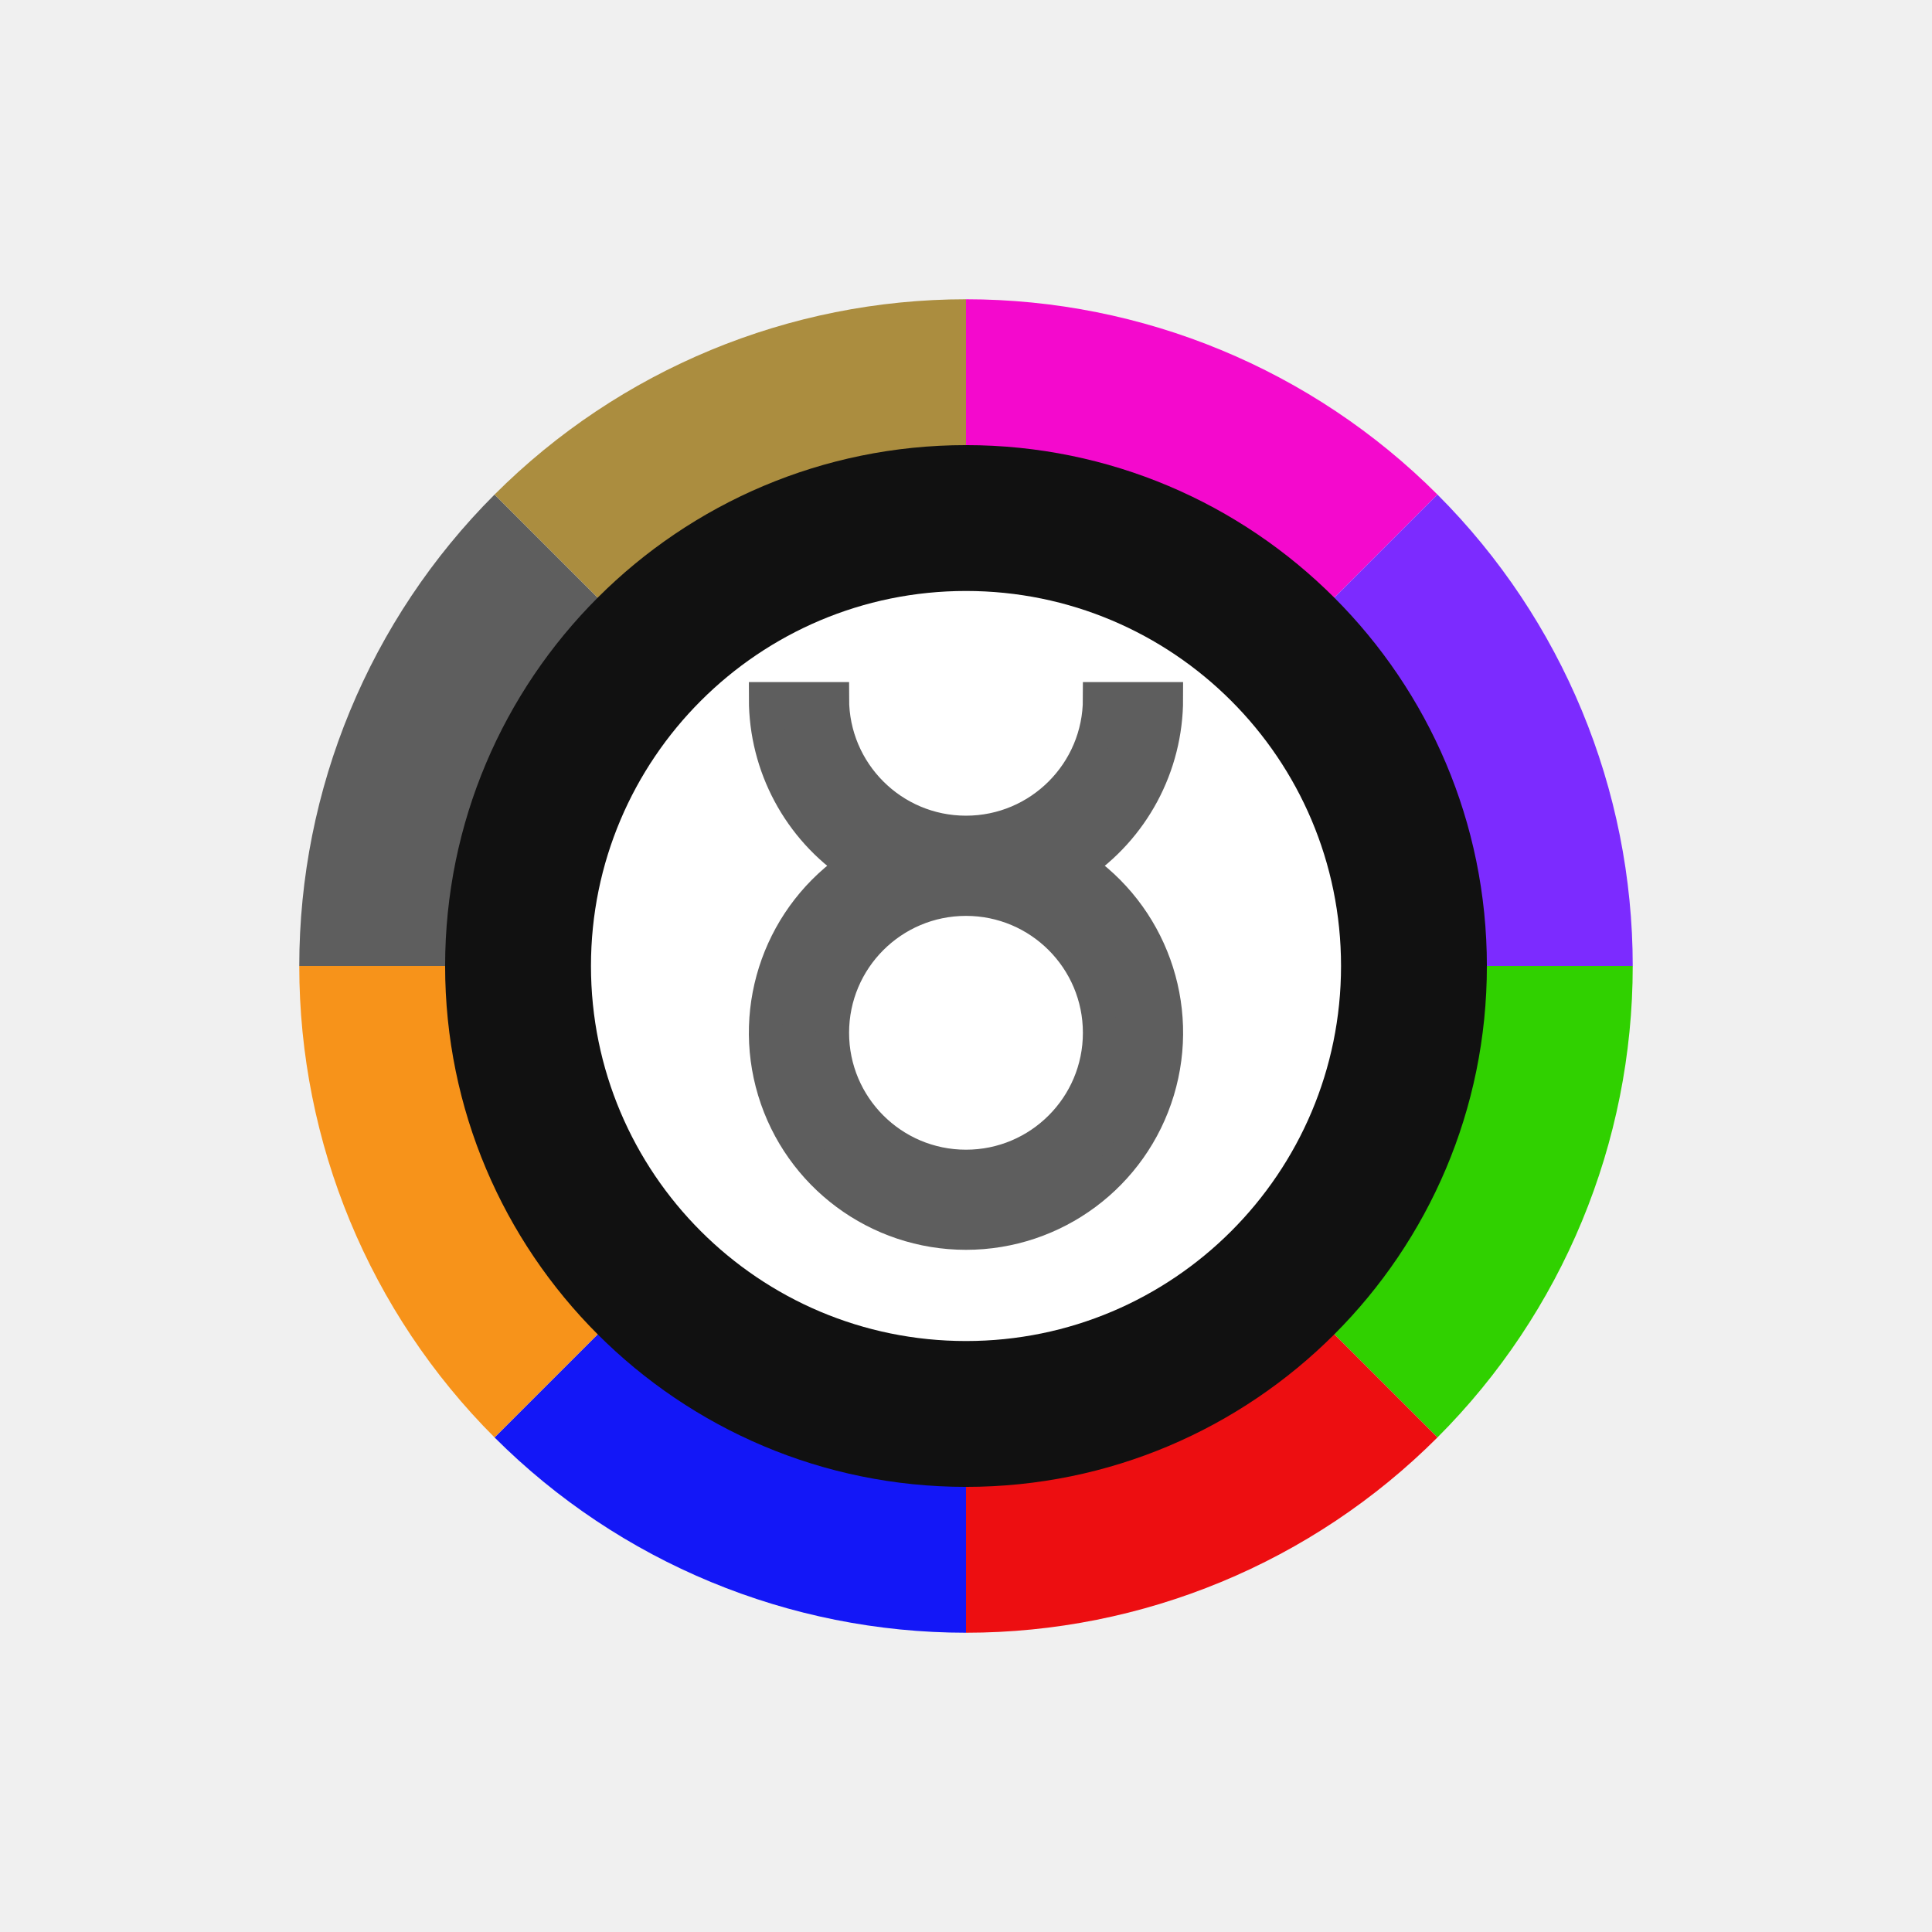
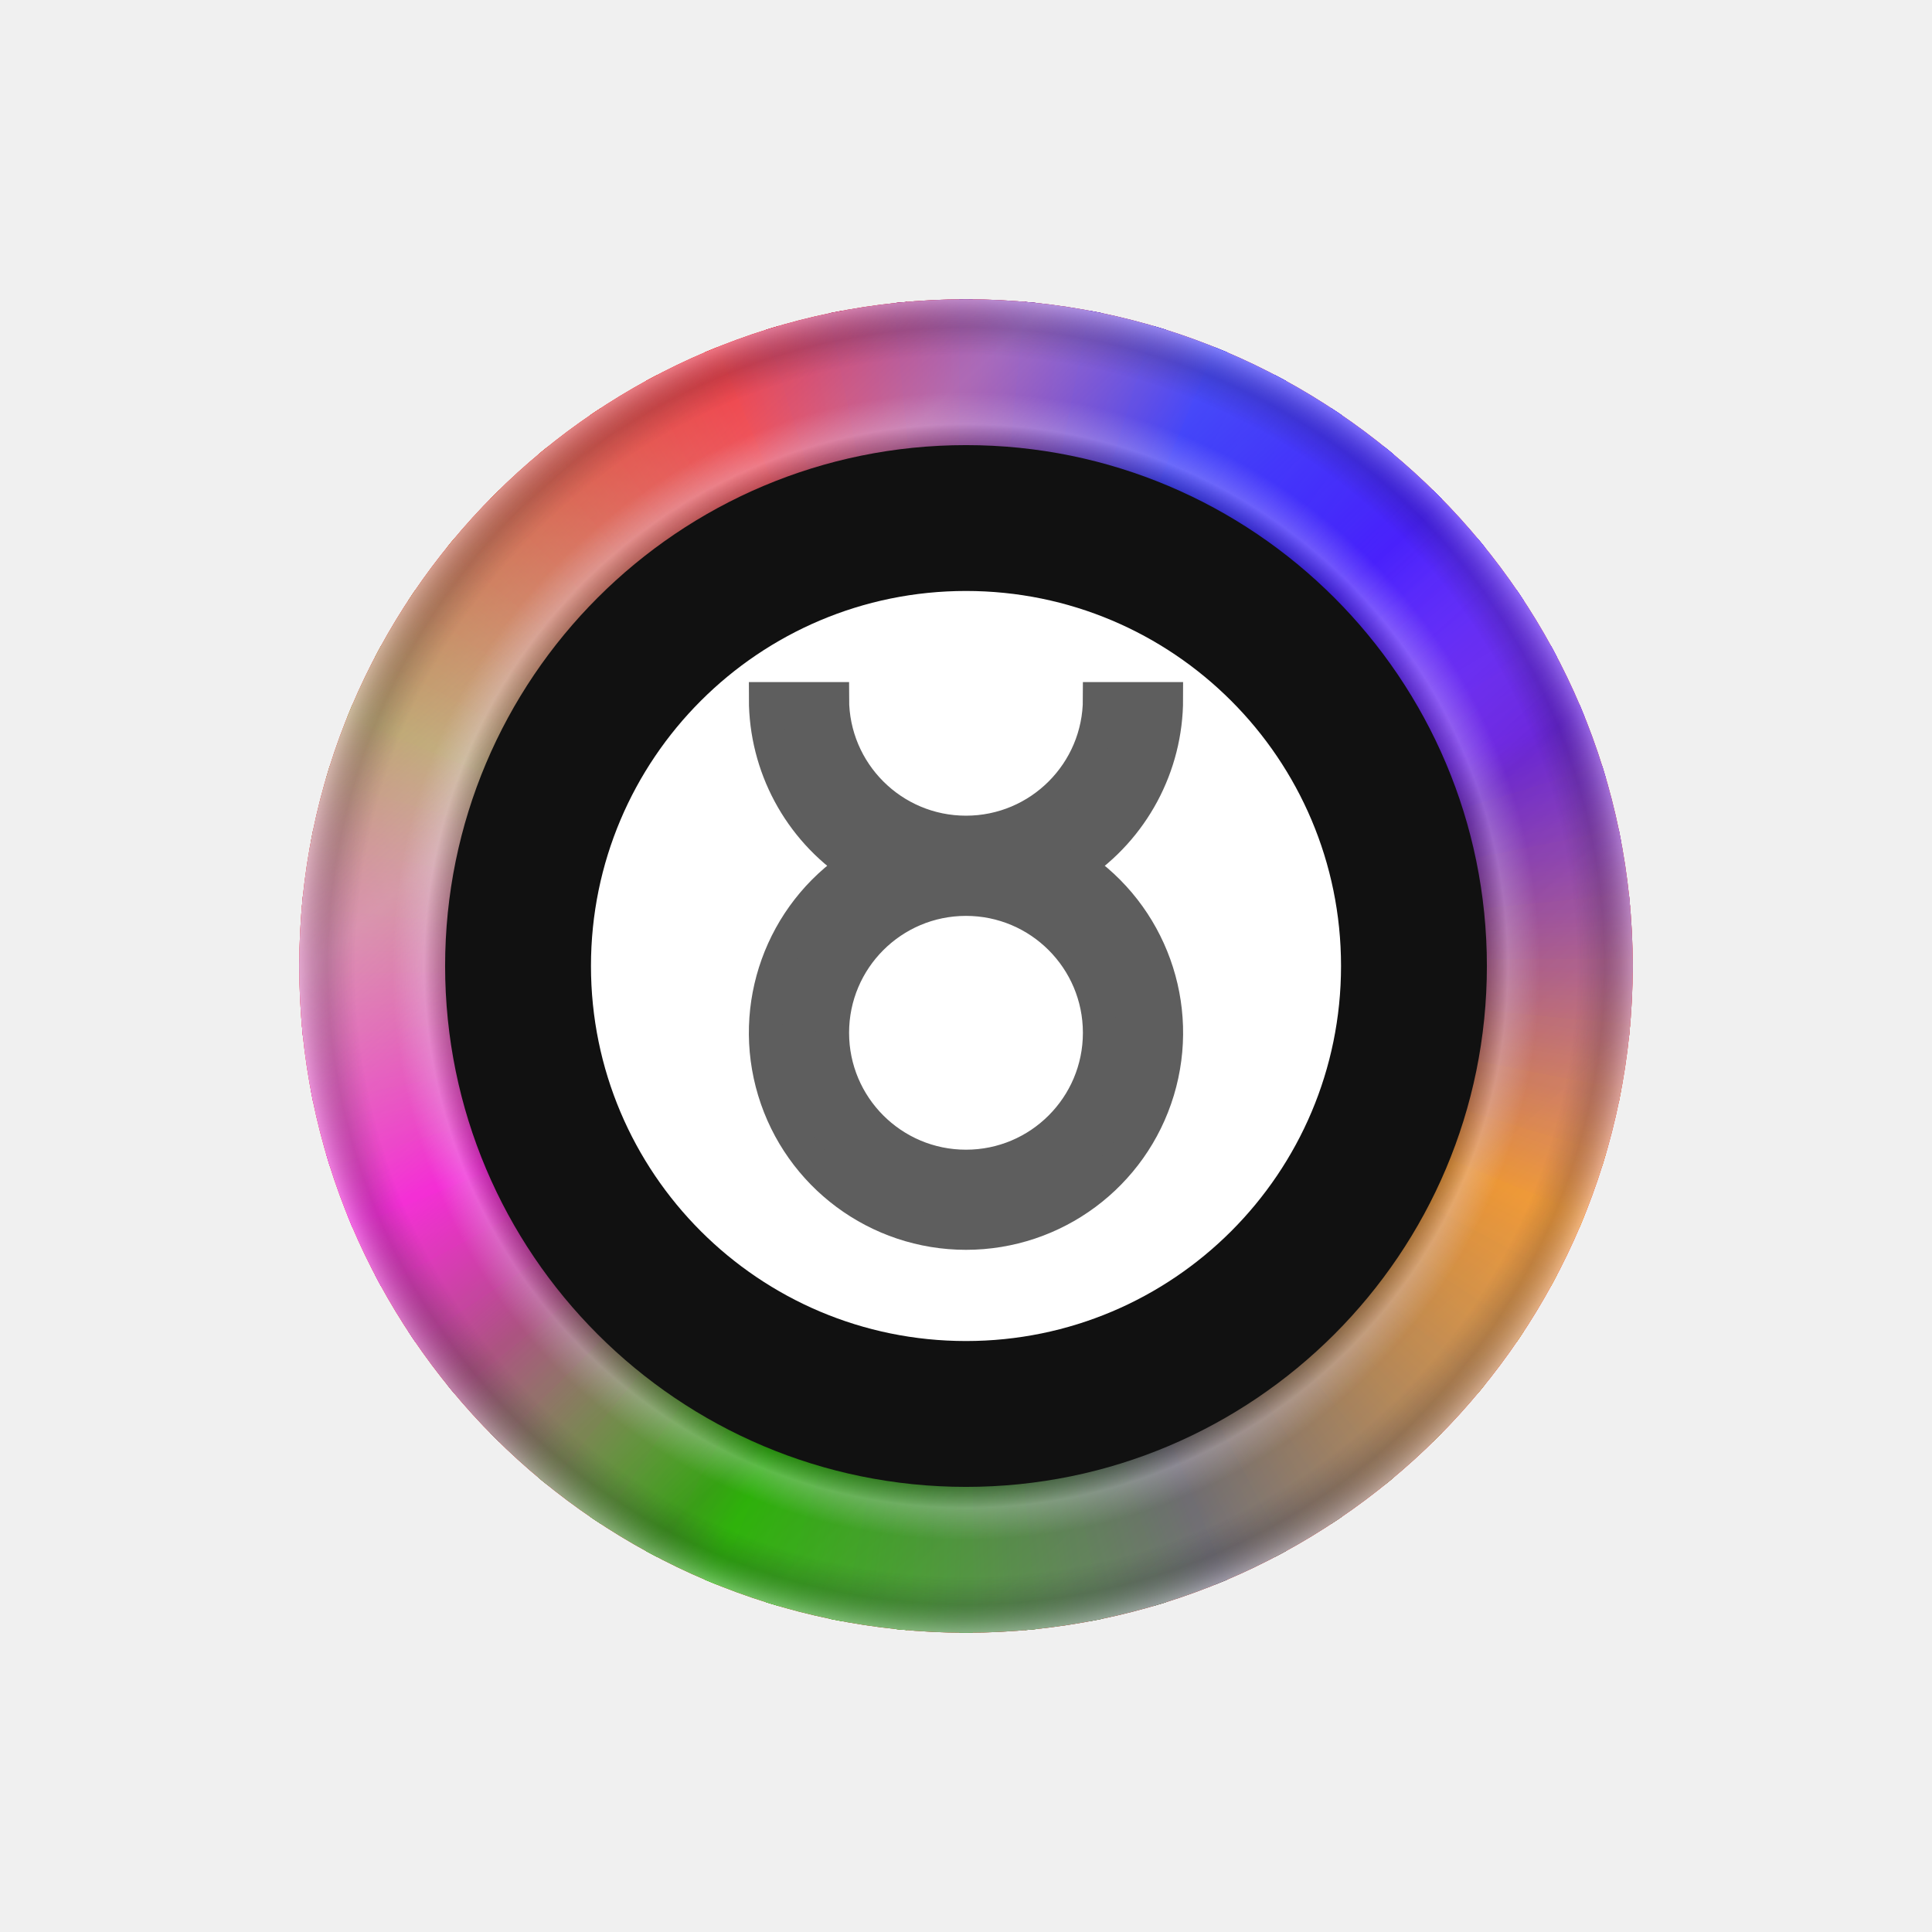
<svg xmlns="http://www.w3.org/2000/svg" viewBox="-51 -51 102 102">
  <g>
-     <g aria-label="Eight equal color segments">
-       <path data-color="pink" fill="#f409cd" d="M 0 0 L 0 -35.2 A 35.2 35.2 0 0 1 24.89 -24.89 Z" />
-       <path data-color="purple" fill="#7c2bff" d="M 0 0 L 24.89 -24.89 A 35.2 35.2 0 0 1 35.2 0 Z" />
-       <path data-color="green" fill="#30d100" d="M 0 0 L 35.2 0 A 35.2 35.2 0 0 1 24.89 24.89 Z" />
-       <path data-color="red" fill="#ed0e11" d="M 0 0 L 24.89 24.89 A 35.2 35.2 0 0 1 0 35.2 Z" />
-       <path data-color="blue" fill="#1317f7" d="M 0 0 L 0 35.2 A 35.2 35.2 0 0 1 -24.89 24.89 Z" />
-       <path data-color="orange" fill="#f7931a" d="M 0 0 L -24.89 24.89 A 35.2 35.2 0 0 1 -35.2 0 Z" />
-       <path data-color="silver" fill="#5e5e5e" d="M 0 0 L -35.2 0 A 35.2 35.2 0 0 1 -24.89 -24.89 Z" />
-       <path data-color="gold" fill="#ab8d3f" d="M 0 0 L -24.89 -24.89 A 35.2 35.2 0 0 1 0 -35.2 Z" />
+     <defs>
+       <clipPath id="prism-disc">
+         <circle r="35.2" />
+       </clipPath>
+       <linearGradient id="prism-0" gradientUnits="userSpaceOnUse" x1="-11.997" y1="-28.964" x2="-9.1" y2="-30">
+         <stop stop-color="#ed0e11" />
+         <stop offset="1" stop-color="#d20f2e" />
+       </linearGradient>
+       <linearGradient id="prism-1" gradientUnits="userSpaceOnUse" x1="-9.1" y1="-30" x2="-6.116" y2="-30.748">
+         <stop stop-color="#d20f2e" />
+         <stop offset="1" stop-color="#b7104b" />
+       </linearGradient>
+       <linearGradient id="prism-2" gradientUnits="userSpaceOnUse" x1="-6.116" y1="-30.748" x2="-3.073" y2="-31.199">
+         <stop stop-color="#b7104b" />
+         <stop offset="1" stop-color="#9b1167" />
+       </linearGradient>
+       <linearGradient id="prism-3" gradientUnits="userSpaceOnUse" x1="-3.073" y1="-31.199" x2="0" y2="-31.35">
+         <stop stop-color="#9b1167" />
+         <stop offset="1" stop-color="#801384" />
+       </linearGradient>
+       <linearGradient id="prism-4" gradientUnits="userSpaceOnUse" x1="0" y1="-31.35" x2="3.073" y2="-31.199">
+         <stop stop-color="#801384" />
+         <stop offset="1" stop-color="#6514a1" />
+       </linearGradient>
+       <linearGradient id="prism-5" gradientUnits="userSpaceOnUse" x1="3.073" y1="-31.199" x2="6.116" y2="-30.748">
+         <stop stop-color="#6514a1" />
+         <stop offset="1" stop-color="#4a15be" />
+       </linearGradient>
+       <linearGradient id="prism-6" gradientUnits="userSpaceOnUse" x1="6.116" y1="-30.748" x2="9.1" y2="-30">
+         <stop stop-color="#4a15be" />
+         <stop offset="1" stop-color="#2e16da" />
+       </linearGradient>
+       <linearGradient id="prism-7" gradientUnits="userSpaceOnUse" x1="9.1" y1="-30" x2="11.997" y2="-28.964">
+         <stop stop-color="#2e16da" />
+         <stop offset="1" stop-color="#1317f7" />
+       </linearGradient>
+       <linearGradient id="prism-8" gradientUnits="userSpaceOnUse" x1="11.997" y1="-28.964" x2="14.778" y2="-27.648">
+         <stop stop-color="#1317f7" />
+         <stop offset="1" stop-color="#201af8" />
+       </linearGradient>
+       <linearGradient id="prism-9" gradientUnits="userSpaceOnUse" x1="14.778" y1="-27.648" x2="17.417" y2="-26.067">
+         <stop stop-color="#201af8" />
+         <stop offset="1" stop-color="#2d1cf9" />
+       </linearGradient>
+       <linearGradient id="prism-10" gradientUnits="userSpaceOnUse" x1="17.417" y1="-26.067" x2="19.888" y2="-24.234">
+         <stop stop-color="#2d1cf9" />
+         <stop offset="1" stop-color="#3a1ffa" />
+       </linearGradient>
+       <linearGradient id="prism-11" gradientUnits="userSpaceOnUse" x1="19.888" y1="-24.234" x2="22.168" y2="-22.168">
+         <stop stop-color="#3a1ffa" />
+         <stop offset="1" stop-color="#4821fb" />
+       </linearGradient>
+       <linearGradient id="prism-12" gradientUnits="userSpaceOnUse" x1="22.168" y1="-22.168" x2="24.234" y2="-19.888">
+         <stop stop-color="#4821fb" />
+         <stop offset="1" stop-color="#5524fc" />
+       </linearGradient>
+       <linearGradient id="prism-13" gradientUnits="userSpaceOnUse" x1="24.234" y1="-19.888" x2="26.067" y2="-17.417">
+         <stop stop-color="#5524fc" />
+         <stop offset="1" stop-color="#6226fd" />
+       </linearGradient>
+       <linearGradient id="prism-14" gradientUnits="userSpaceOnUse" x1="26.067" y1="-17.417" x2="27.648" y2="-14.778">
+         <stop stop-color="#6226fd" />
+         <stop offset="1" stop-color="#6f29fe" />
+       </linearGradient>
+       <linearGradient id="prism-15" gradientUnits="userSpaceOnUse" x1="27.648" y1="-14.778" x2="28.964" y2="-11.997">
+         <stop stop-color="#6f29fe" />
+         <stop offset="1" stop-color="#7c2bff" />
+       </linearGradient>
+       <linearGradient id="prism-16" gradientUnits="userSpaceOnUse" x1="28.964" y1="-11.997" x2="30" y2="-9.1">
+         <stop stop-color="#7c2bff" />
+         <stop offset="1" stop-color="#8b38e2" />
+       </linearGradient>
+       <linearGradient id="prism-17" gradientUnits="userSpaceOnUse" x1="30" y1="-9.1" x2="30.748" y2="-6.116">
+         <stop stop-color="#8b38e2" />
+         <stop offset="1" stop-color="#9b45c6" />
+       </linearGradient>
+       <linearGradient id="prism-18" gradientUnits="userSpaceOnUse" x1="30.748" y1="-6.116" x2="31.199" y2="-3.073">
+         <stop stop-color="#9b45c6" />
+         <stop offset="1" stop-color="#aa52a9" />
+       </linearGradient>
+       <linearGradient id="prism-19" gradientUnits="userSpaceOnUse" x1="31.199" y1="-3.073" x2="31.35" y2="0">
+         <stop stop-color="#aa52a9" />
+         <stop offset="1" stop-color="#ba5f8d" />
+       </linearGradient>
+       <linearGradient id="prism-20" gradientUnits="userSpaceOnUse" x1="31.35" y1="0" x2="31.199" y2="3.073">
+         <stop stop-color="#ba5f8d" />
+         <stop offset="1" stop-color="#c96c70" />
+       </linearGradient>
+       <linearGradient id="prism-21" gradientUnits="userSpaceOnUse" x1="31.199" y1="3.073" x2="30.748" y2="6.116">
+         <stop stop-color="#c96c70" />
+         <stop offset="1" stop-color="#d87953" />
+       </linearGradient>
+       <linearGradient id="prism-22" gradientUnits="userSpaceOnUse" x1="30.748" y1="6.116" x2="30" y2="9.1">
+         <stop stop-color="#d87953" />
+         <stop offset="1" stop-color="#e88637" />
+       </linearGradient>
+       <linearGradient id="prism-23" gradientUnits="userSpaceOnUse" x1="30" y1="9.1" x2="28.964" y2="11.997">
+         <stop stop-color="#e88637" />
+         <stop offset="1" stop-color="#f7931a" />
+       </linearGradient>
+       <linearGradient id="prism-24" gradientUnits="userSpaceOnUse" x1="28.964" y1="11.997" x2="27.648" y2="14.778">
+         <stop stop-color="#f7931a" />
+         <stop offset="1" stop-color="#e48c23" />
+       </linearGradient>
+       <linearGradient id="prism-25" gradientUnits="userSpaceOnUse" x1="27.648" y1="14.778" x2="26.067" y2="17.417">
+         <stop stop-color="#e48c23" />
+         <stop offset="1" stop-color="#d1862b" />
+       </linearGradient>
+       <linearGradient id="prism-26" gradientUnits="userSpaceOnUse" x1="26.067" y1="17.417" x2="24.234" y2="19.888">
+         <stop stop-color="#d1862b" />
+         <stop offset="1" stop-color="#be7f34" />
+       </linearGradient>
+       <linearGradient id="prism-27" gradientUnits="userSpaceOnUse" x1="24.234" y1="19.888" x2="22.168" y2="22.168">
+         <stop stop-color="#be7f34" />
+         <stop offset="1" stop-color="#ab793c" />
+       </linearGradient>
+       <linearGradient id="prism-28" gradientUnits="userSpaceOnUse" x1="22.168" y1="22.168" x2="19.888" y2="24.234">
+         <stop stop-color="#ab793c" />
+         <stop offset="1" stop-color="#977245" />
+       </linearGradient>
+       <linearGradient id="prism-29" gradientUnits="userSpaceOnUse" x1="19.888" y1="24.234" x2="17.417" y2="26.067">
+         <stop stop-color="#977245" />
+         <stop offset="1" stop-color="#846b4d" />
+       </linearGradient>
+       <linearGradient id="prism-30" gradientUnits="userSpaceOnUse" x1="17.417" y1="26.067" x2="14.778" y2="27.648">
+         <stop stop-color="#846b4d" />
+         <stop offset="1" stop-color="#716556" />
+       </linearGradient>
+       <linearGradient id="prism-31" gradientUnits="userSpaceOnUse" x1="14.778" y1="27.648" x2="11.997" y2="28.964">
+         <stop stop-color="#716556" />
+         <stop offset="1" stop-color="#5e5e5e" />
+       </linearGradient>
+       <linearGradient id="prism-32" gradientUnits="userSpaceOnUse" x1="11.997" y1="28.964" x2="9.1" y2="30">
+         <stop stop-color="#5e5e5e" />
+         <stop offset="1" stop-color="#586c52" />
+       </linearGradient>
+       <linearGradient id="prism-33" gradientUnits="userSpaceOnUse" x1="9.1" y1="30" x2="6.116" y2="30.748">
+         <stop stop-color="#586c52" />
+         <stop offset="1" stop-color="#537b47" />
+       </linearGradient>
+       <linearGradient id="prism-34" gradientUnits="userSpaceOnUse" x1="6.116" y1="30.748" x2="3.073" y2="31.199">
+         <stop stop-color="#537b47" />
+         <stop offset="1" stop-color="#4d893b" />
+       </linearGradient>
+       <linearGradient id="prism-35" gradientUnits="userSpaceOnUse" x1="3.073" y1="31.199" x2="0" y2="31.35">
+         <stop stop-color="#4d893b" />
+         <stop offset="1" stop-color="#47982f" />
+       </linearGradient>
+       <linearGradient id="prism-36" gradientUnits="userSpaceOnUse" x1="0" y1="31.35" x2="-3.073" y2="31.199">
+         <stop stop-color="#47982f" />
+         <stop offset="1" stop-color="#41a623" />
+       </linearGradient>
+       <linearGradient id="prism-37" gradientUnits="userSpaceOnUse" x1="-3.073" y1="31.199" x2="-6.116" y2="30.748">
+         <stop stop-color="#41a623" />
+         <stop offset="1" stop-color="#3cb418" />
+       </linearGradient>
+       <linearGradient id="prism-38" gradientUnits="userSpaceOnUse" x1="-6.116" y1="30.748" x2="-9.1" y2="30">
+         <stop stop-color="#3cb418" />
+         <stop offset="1" stop-color="#36c30c" />
+       </linearGradient>
+       <linearGradient id="prism-39" gradientUnits="userSpaceOnUse" x1="-9.1" y1="30" x2="-11.997" y2="28.964">
+         <stop stop-color="#36c30c" />
+         <stop offset="1" stop-color="#30d100" />
+       </linearGradient>
+       <linearGradient id="prism-40" gradientUnits="userSpaceOnUse" x1="-11.997" y1="28.964" x2="-14.778" y2="27.648">
+         <stop stop-color="#30d100" />
+         <stop offset="1" stop-color="#49b81a" />
+       </linearGradient>
+       <linearGradient id="prism-41" gradientUnits="userSpaceOnUse" x1="-14.778" y1="27.648" x2="-17.417" y2="26.067">
+         <stop stop-color="#49b81a" />
+         <stop offset="1" stop-color="#619f33" />
+       </linearGradient>
+       <linearGradient id="prism-42" gradientUnits="userSpaceOnUse" x1="-17.417" y1="26.067" x2="-19.888" y2="24.234">
+         <stop stop-color="#619f33" />
+         <stop offset="1" stop-color="#7a864d" />
+       </linearGradient>
+       <linearGradient id="prism-43" gradientUnits="userSpaceOnUse" x1="-19.888" y1="24.234" x2="-22.168" y2="22.168">
+         <stop stop-color="#7a864d" />
+         <stop offset="1" stop-color="#926d67" />
+       </linearGradient>
+       <linearGradient id="prism-44" gradientUnits="userSpaceOnUse" x1="-22.168" y1="22.168" x2="-24.234" y2="19.888">
+         <stop stop-color="#926d67" />
+         <stop offset="1" stop-color="#ab5480" />
+       </linearGradient>
+       <linearGradient id="prism-45" gradientUnits="userSpaceOnUse" x1="-24.234" y1="19.888" x2="-26.067" y2="17.417">
+         <stop stop-color="#ab5480" />
+         <stop offset="1" stop-color="#c33b9a" />
+       </linearGradient>
+       <linearGradient id="prism-46" gradientUnits="userSpaceOnUse" x1="-26.067" y1="17.417" x2="-27.648" y2="14.778">
+         <stop stop-color="#c33b9a" />
+         <stop offset="1" stop-color="#dc22b3" />
+       </linearGradient>
+       <linearGradient id="prism-47" gradientUnits="userSpaceOnUse" x1="-27.648" y1="14.778" x2="-28.964" y2="11.997">
+         <stop stop-color="#dc22b3" />
+         <stop offset="1" stop-color="#f409cd" />
+       </linearGradient>
+       <linearGradient id="prism-48" gradientUnits="userSpaceOnUse" x1="-28.964" y1="11.997" x2="-30" y2="9.1">
+         <stop stop-color="#f409cd" />
+         <stop offset="1" stop-color="#eb1abb" />
+       </linearGradient>
+       <linearGradient id="prism-49" gradientUnits="userSpaceOnUse" x1="-30" y1="9.1" x2="-30.748" y2="6.116">
+         <stop stop-color="#eb1abb" />
+         <stop offset="1" stop-color="#e22aaa" />
+       </linearGradient>
+       <linearGradient id="prism-50" gradientUnits="userSpaceOnUse" x1="-30.748" y1="6.116" x2="-31.199" y2="3.073">
+         <stop stop-color="#e22aaa" />
+         <stop offset="1" stop-color="#d93b98" />
+       </linearGradient>
+       <linearGradient id="prism-51" gradientUnits="userSpaceOnUse" x1="-31.199" y1="3.073" x2="-31.35" y2="0">
+         <stop stop-color="#d93b98" />
+         <stop offset="1" stop-color="#d04b86" />
+       </linearGradient>
+       <linearGradient id="prism-52" gradientUnits="userSpaceOnUse" x1="-31.35" y1="0" x2="-31.199" y2="-3.073">
+         <stop stop-color="#d04b86" />
+         <stop offset="1" stop-color="#c65c74" />
+       </linearGradient>
+       <linearGradient id="prism-53" gradientUnits="userSpaceOnUse" x1="-31.199" y1="-3.073" x2="-30.748" y2="-6.116">
+         <stop stop-color="#c65c74" />
+         <stop offset="1" stop-color="#bd6c63" />
+       </linearGradient>
+       <linearGradient id="prism-54" gradientUnits="userSpaceOnUse" x1="-30.748" y1="-6.116" x2="-30" y2="-9.1">
+         <stop stop-color="#bd6c63" />
+         <stop offset="1" stop-color="#b47d51" />
+       </linearGradient>
+       <linearGradient id="prism-55" gradientUnits="userSpaceOnUse" x1="-30" y1="-9.1" x2="-28.964" y2="-11.997">
+         <stop stop-color="#b47d51" />
+         <stop offset="1" stop-color="#ab8d3f" />
+       </linearGradient>
+       <linearGradient id="prism-56" gradientUnits="userSpaceOnUse" x1="-28.964" y1="-11.997" x2="-27.648" y2="-14.778">
+         <stop stop-color="#ab8d3f" />
+         <stop offset="1" stop-color="#b37d39" />
+       </linearGradient>
+       <linearGradient id="prism-57" gradientUnits="userSpaceOnUse" x1="-27.648" y1="-14.778" x2="-26.067" y2="-17.417">
+         <stop stop-color="#b37d39" />
+         <stop offset="1" stop-color="#bc6d34" />
+       </linearGradient>
+       <linearGradient id="prism-58" gradientUnits="userSpaceOnUse" x1="-26.067" y1="-17.417" x2="-24.234" y2="-19.888">
+         <stop stop-color="#bc6d34" />
+         <stop offset="1" stop-color="#c45d2e" />
+       </linearGradient>
+       <linearGradient id="prism-59" gradientUnits="userSpaceOnUse" x1="-24.234" y1="-19.888" x2="-22.168" y2="-22.168">
+         <stop stop-color="#c45d2e" />
+         <stop offset="1" stop-color="#cc4e28" />
+       </linearGradient>
+       <linearGradient id="prism-60" gradientUnits="userSpaceOnUse" x1="-22.168" y1="-22.168" x2="-19.888" y2="-24.234">
+         <stop stop-color="#cc4e28" />
+         <stop offset="1" stop-color="#d43e22" />
+       </linearGradient>
+       <linearGradient id="prism-61" gradientUnits="userSpaceOnUse" x1="-19.888" y1="-24.234" x2="-17.417" y2="-26.067">
+         <stop stop-color="#d43e22" />
+         <stop offset="1" stop-color="#dd2e1d" />
+       </linearGradient>
+       <linearGradient id="prism-62" gradientUnits="userSpaceOnUse" x1="-17.417" y1="-26.067" x2="-14.778" y2="-27.648">
+         <stop stop-color="#dd2e1d" />
+         <stop offset="1" stop-color="#e51e17" />
+       </linearGradient>
+       <linearGradient id="prism-63" gradientUnits="userSpaceOnUse" x1="-14.778" y1="-27.648" x2="-11.997" y2="-28.964">
+         <stop stop-color="#e51e17" />
+         <stop offset="1" stop-color="#ed0e11" />
+       </linearGradient>
+       <radialGradient id="prism-bevel" gradientUnits="userSpaceOnUse" cx="0" cy="0" r="51">
+         <stop offset=".539" stop-color="#11101c" stop-opacity=".22" />
+         <stop offset=".561" stop-color="#ece4ff" stop-opacity=".25" />
+         <stop offset=".594" stop-color="#ece4ff" stop-opacity="0" />
+         <stop offset=".632" stop-color="#100d21" stop-opacity="0" />
+         <stop offset=".661" stop-color="#100d21" stop-opacity=".17" />
+         <stop offset=".69" stop-color="#e8e0ff" stop-opacity=".32" />
+       </radialGradient>
+       <linearGradient id="prism-reflection" gradientUnits="userSpaceOnUse" x1="-48.19" y1="-53.52" x2="48.19" y2="53.52">
+         <stop offset=".18" stop-color="#f3edff" stop-opacity="0" />
+         <stop offset=".34" stop-color="#f3edff" stop-opacity=".4" />
+         <stop offset=".49" stop-color="#f3edff" stop-opacity="0" />
+         <stop offset=".58" stop-color="#110b29" stop-opacity=".18" />
+         <stop offset=".73" stop-color="#efe4ff" stop-opacity=".16" />
+         <stop offset=".88" stop-color="#efe4ff" stop-opacity="0" />
+       </linearGradient>
+     </defs>
+     <g aria-label="Prism chrome wild ring" clip-path="url(#prism-disc)">
+       <circle r="35.2" fill="#ed0e11" />
+       <path data-color="red" fill="url(#prism-0)" stroke="url(#prism-0)" stroke-width="0.7" d="M0 0 L-13.777 -33.26 A36 36 0 0 1 -10.45 -34.45 Z" />
+       <path fill="url(#prism-1)" stroke="url(#prism-1)" stroke-width="0.7" d="M0 0 L-10.45 -34.45 A36 36 0 0 1 -7.023 -35.308 Z" />
+       <path fill="url(#prism-2)" stroke="url(#prism-2)" stroke-width="0.7" d="M0 0 L-7.023 -35.308 A36 36 0 0 1 -3.529 -35.827 Z" />
+       <path fill="url(#prism-3)" stroke="url(#prism-3)" stroke-width="0.7" d="M0 0 L-3.529 -35.827 A36 36 0 0 1 0 -36 Z" />
+       <path fill="url(#prism-4)" stroke="url(#prism-4)" stroke-width="0.7" d="M0 0 L0 -36 A36 36 0 0 1 3.529 -35.827 Z" />
+       <path fill="url(#prism-5)" stroke="url(#prism-5)" stroke-width="0.7" d="M0 0 L3.529 -35.827 A36 36 0 0 1 7.023 -35.308 Z" />
+       <path fill="url(#prism-6)" stroke="url(#prism-6)" stroke-width="0.7" d="M0 0 L7.023 -35.308 A36 36 0 0 1 10.45 -34.45 Z" />
+       <path fill="url(#prism-7)" stroke="url(#prism-7)" stroke-width="0.7" d="M0 0 L10.45 -34.45 A36 36 0 0 1 13.777 -33.26 Z" />
+       <path data-color="blue" fill="url(#prism-8)" stroke="url(#prism-8)" stroke-width="0.7" d="M0 0 L13.777 -33.26 A36 36 0 0 1 16.97 -31.749 Z" />
+       <path fill="url(#prism-9)" stroke="url(#prism-9)" stroke-width="0.7" d="M0 0 L16.97 -31.749 A36 36 0 0 1 20.001 -29.933 Z" />
+       <path fill="url(#prism-10)" stroke="url(#prism-10)" stroke-width="0.7" d="M0 0 L20.001 -29.933 A36 36 0 0 1 22.838 -27.828 Z" />
+       <path fill="url(#prism-11)" stroke="url(#prism-11)" stroke-width="0.7" d="M0 0 L22.838 -27.828 A36 36 0 0 1 25.456 -25.456 Z" />
+       <path fill="url(#prism-12)" stroke="url(#prism-12)" stroke-width="0.7" d="M0 0 L25.456 -25.456 A36 36 0 0 1 27.828 -22.838 Z" />
+       <path fill="url(#prism-13)" stroke="url(#prism-13)" stroke-width="0.7" d="M0 0 L27.828 -22.838 A36 36 0 0 1 29.933 -20.001 Z" />
+       <path fill="url(#prism-14)" stroke="url(#prism-14)" stroke-width="0.7" d="M0 0 L29.933 -20.001 A36 36 0 0 1 31.749 -16.97 Z" />
+       <path fill="url(#prism-15)" stroke="url(#prism-15)" stroke-width="0.7" d="M0 0 L31.749 -16.97 A36 36 0 0 1 33.26 -13.777 Z" />
+       <path data-color="purple" fill="url(#prism-16)" stroke="url(#prism-16)" stroke-width="0.7" d="M0 0 L33.26 -13.777 A36 36 0 0 1 34.45 -10.45 Z" />
+       <path fill="url(#prism-17)" stroke="url(#prism-17)" stroke-width="0.7" d="M0 0 L34.45 -10.45 A36 36 0 0 1 35.308 -7.023 Z" />
+       <path fill="url(#prism-18)" stroke="url(#prism-18)" stroke-width="0.7" d="M0 0 L35.308 -7.023 A36 36 0 0 1 35.827 -3.529 Z" />
+       <path fill="url(#prism-19)" stroke="url(#prism-19)" stroke-width="0.7" d="M0 0 L35.827 -3.529 A36 36 0 0 1 36 0 Z" />
+       <path fill="url(#prism-20)" stroke="url(#prism-20)" stroke-width="0.7" d="M0 0 L36 0 A36 36 0 0 1 35.827 3.529 Z" />
+       <path fill="url(#prism-21)" stroke="url(#prism-21)" stroke-width="0.7" d="M0 0 L35.827 3.529 A36 36 0 0 1 35.308 7.023 Z" />
+       <path fill="url(#prism-22)" stroke="url(#prism-22)" stroke-width="0.7" d="M0 0 L35.308 7.023 A36 36 0 0 1 34.45 10.45 Z" />
+       <path fill="url(#prism-23)" stroke="url(#prism-23)" stroke-width="0.7" d="M0 0 L34.45 10.45 A36 36 0 0 1 33.26 13.777 Z" />
+       <path data-color="orange" fill="url(#prism-24)" stroke="url(#prism-24)" stroke-width="0.7" d="M0 0 L33.26 13.777 A36 36 0 0 1 31.749 16.97 Z" />
+       <path fill="url(#prism-25)" stroke="url(#prism-25)" stroke-width="0.7" d="M0 0 L31.749 16.97 A36 36 0 0 1 29.933 20.001 Z" />
+       <path fill="url(#prism-26)" stroke="url(#prism-26)" stroke-width="0.7" d="M0 0 L29.933 20.001 A36 36 0 0 1 27.828 22.838 Z" />
+       <path fill="url(#prism-27)" stroke="url(#prism-27)" stroke-width="0.7" d="M0 0 L27.828 22.838 A36 36 0 0 1 25.456 25.456 Z" />
+       <path fill="url(#prism-28)" stroke="url(#prism-28)" stroke-width="0.7" d="M0 0 L25.456 25.456 A36 36 0 0 1 22.838 27.828 Z" />
+       <path fill="url(#prism-29)" stroke="url(#prism-29)" stroke-width="0.7" d="M0 0 L22.838 27.828 A36 36 0 0 1 20.001 29.933 Z" />
+       <path fill="url(#prism-30)" stroke="url(#prism-30)" stroke-width="0.7" d="M0 0 L20.001 29.933 A36 36 0 0 1 16.97 31.749 Z" />
+       <path fill="url(#prism-31)" stroke="url(#prism-31)" stroke-width="0.7" d="M0 0 L16.97 31.749 A36 36 0 0 1 13.777 33.26 Z" />
+       <path data-color="silver" fill="url(#prism-32)" stroke="url(#prism-32)" stroke-width="0.7" d="M0 0 L13.777 33.26 A36 36 0 0 1 10.45 34.45 Z" />
+       <path fill="url(#prism-33)" stroke="url(#prism-33)" stroke-width="0.7" d="M0 0 L10.45 34.45 A36 36 0 0 1 7.023 35.308 Z" />
+       <path fill="url(#prism-34)" stroke="url(#prism-34)" stroke-width="0.7" d="M0 0 L7.023 35.308 A36 36 0 0 1 3.529 35.827 Z" />
+       <path fill="url(#prism-35)" stroke="url(#prism-35)" stroke-width="0.7" d="M0 0 L3.529 35.827 A36 36 0 0 1 0 36 Z" />
+       <path fill="url(#prism-36)" stroke="url(#prism-36)" stroke-width="0.7" d="M0 0 L0 36 A36 36 0 0 1 -3.529 35.827 Z" />
+       <path fill="url(#prism-37)" stroke="url(#prism-37)" stroke-width="0.7" d="M0 0 L-3.529 35.827 A36 36 0 0 1 -7.023 35.308 Z" />
+       <path fill="url(#prism-38)" stroke="url(#prism-38)" stroke-width="0.7" d="M0 0 L-7.023 35.308 A36 36 0 0 1 -10.45 34.45 Z" />
+       <path fill="url(#prism-39)" stroke="url(#prism-39)" stroke-width="0.7" d="M0 0 L-10.45 34.45 A36 36 0 0 1 -13.777 33.26 Z" />
+       <path data-color="green" fill="url(#prism-40)" stroke="url(#prism-40)" stroke-width="0.7" d="M0 0 L-13.777 33.26 A36 36 0 0 1 -16.97 31.749 Z" />
+       <path fill="url(#prism-41)" stroke="url(#prism-41)" stroke-width="0.7" d="M0 0 L-16.97 31.749 A36 36 0 0 1 -20.001 29.933 Z" />
+       <path fill="url(#prism-42)" stroke="url(#prism-42)" stroke-width="0.7" d="M0 0 L-20.001 29.933 A36 36 0 0 1 -22.838 27.828 Z" />
+       <path fill="url(#prism-43)" stroke="url(#prism-43)" stroke-width="0.7" d="M0 0 L-22.838 27.828 A36 36 0 0 1 -25.456 25.456 Z" />
+       <path fill="url(#prism-44)" stroke="url(#prism-44)" stroke-width="0.7" d="M0 0 L-25.456 25.456 A36 36 0 0 1 -27.828 22.838 Z" />
+       <path fill="url(#prism-45)" stroke="url(#prism-45)" stroke-width="0.7" d="M0 0 L-27.828 22.838 A36 36 0 0 1 -29.933 20.001 Z" />
+       <path fill="url(#prism-46)" stroke="url(#prism-46)" stroke-width="0.7" d="M0 0 L-29.933 20.001 A36 36 0 0 1 -31.749 16.97 Z" />
+       <path fill="url(#prism-47)" stroke="url(#prism-47)" stroke-width="0.7" d="M0 0 L-31.749 16.97 A36 36 0 0 1 -33.26 13.777 Z" />
+       <path data-color="pink" fill="url(#prism-48)" stroke="url(#prism-48)" stroke-width="0.7" d="M0 0 L-33.26 13.777 A36 36 0 0 1 -34.45 10.45 Z" />
+       <path fill="url(#prism-49)" stroke="url(#prism-49)" stroke-width="0.7" d="M0 0 L-34.45 10.45 A36 36 0 0 1 -35.308 7.023 Z" />
+       <path fill="url(#prism-50)" stroke="url(#prism-50)" stroke-width="0.7" d="M0 0 L-35.308 7.023 A36 36 0 0 1 -35.827 3.529 Z" />
+       <path fill="url(#prism-51)" stroke="url(#prism-51)" stroke-width="0.7" d="M0 0 L-35.827 3.529 A36 36 0 0 1 -36 0 Z" />
+       <path fill="url(#prism-52)" stroke="url(#prism-52)" stroke-width="0.7" d="M0 0 L-36 0 A36 36 0 0 1 -35.827 -3.529 Z" />
+       <path fill="url(#prism-53)" stroke="url(#prism-53)" stroke-width="0.7" d="M0 0 L-35.827 -3.529 A36 36 0 0 1 -35.308 -7.023 Z" />
+       <path fill="url(#prism-54)" stroke="url(#prism-54)" stroke-width="0.7" d="M0 0 L-35.308 -7.023 A36 36 0 0 1 -34.45 -10.45 Z" />
+       <path fill="url(#prism-55)" stroke="url(#prism-55)" stroke-width="0.7" d="M0 0 L-34.45 -10.45 A36 36 0 0 1 -33.26 -13.777 Z" />
+       <path data-color="gold" fill="url(#prism-56)" stroke="url(#prism-56)" stroke-width="0.7" d="M0 0 L-33.26 -13.777 A36 36 0 0 1 -31.749 -16.97 Z" />
+       <path fill="url(#prism-57)" stroke="url(#prism-57)" stroke-width="0.7" d="M0 0 L-31.749 -16.97 A36 36 0 0 1 -29.933 -20.001 Z" />
+       <path fill="url(#prism-58)" stroke="url(#prism-58)" stroke-width="0.7" d="M0 0 L-29.933 -20.001 A36 36 0 0 1 -27.828 -22.838 Z" />
+       <path fill="url(#prism-59)" stroke="url(#prism-59)" stroke-width="0.7" d="M0 0 L-27.828 -22.838 A36 36 0 0 1 -25.456 -25.456 Z" />
+       <path fill="url(#prism-60)" stroke="url(#prism-60)" stroke-width="0.7" d="M0 0 L-25.456 -25.456 A36 36 0 0 1 -22.838 -27.828 Z" />
+       <path fill="url(#prism-61)" stroke="url(#prism-61)" stroke-width="0.7" d="M0 0 L-22.838 -27.828 A36 36 0 0 1 -20.001 -29.933 Z" />
+       <path fill="url(#prism-62)" stroke="url(#prism-62)" stroke-width="0.7" d="M0 0 L-20.001 -29.933 A36 36 0 0 1 -16.97 -31.749 Z" />
+       <path fill="url(#prism-63)" stroke="url(#prism-63)" stroke-width="0.7" d="M0 0 L-16.97 -31.749 A36 36 0 0 1 -13.777 -33.26 Z" />
+       <circle r="35.2" fill="url(#prism-reflection)" />
+       <circle r="35.2" fill="url(#prism-bevel)" />
    </g>
    <circle cx="0" cy="0" r="27.5" fill="#111" />
    <circle cx="0" cy="0" r="19.8" fill="#fff" />
    <g transform="matrix(0.055107 0 0 0.055107 -14.108 -14.108)">
      <g fill="#5e5e5e" stroke="#5e5e5e" style="vector-effect:non-scaling-stroke">
        <g transform="translate(0 0) scale(32)">
          <g id="ico">
            <path fill-rule="evenodd" d="M8 4a4 4 0 0 1-4-4H2a6 6 0 0 0 2.68 5 6 6 0 1 0 6.64 0A6 6 0 0 0 14 0h-2a4 4 0 0 1-4 4m0 2a4 4 0 1 0 0 8 4 4 0 0 0 0-8" clip-rule="evenodd" />
          </g>
        </g>
      </g>
    </g>
  </g>
</svg>
